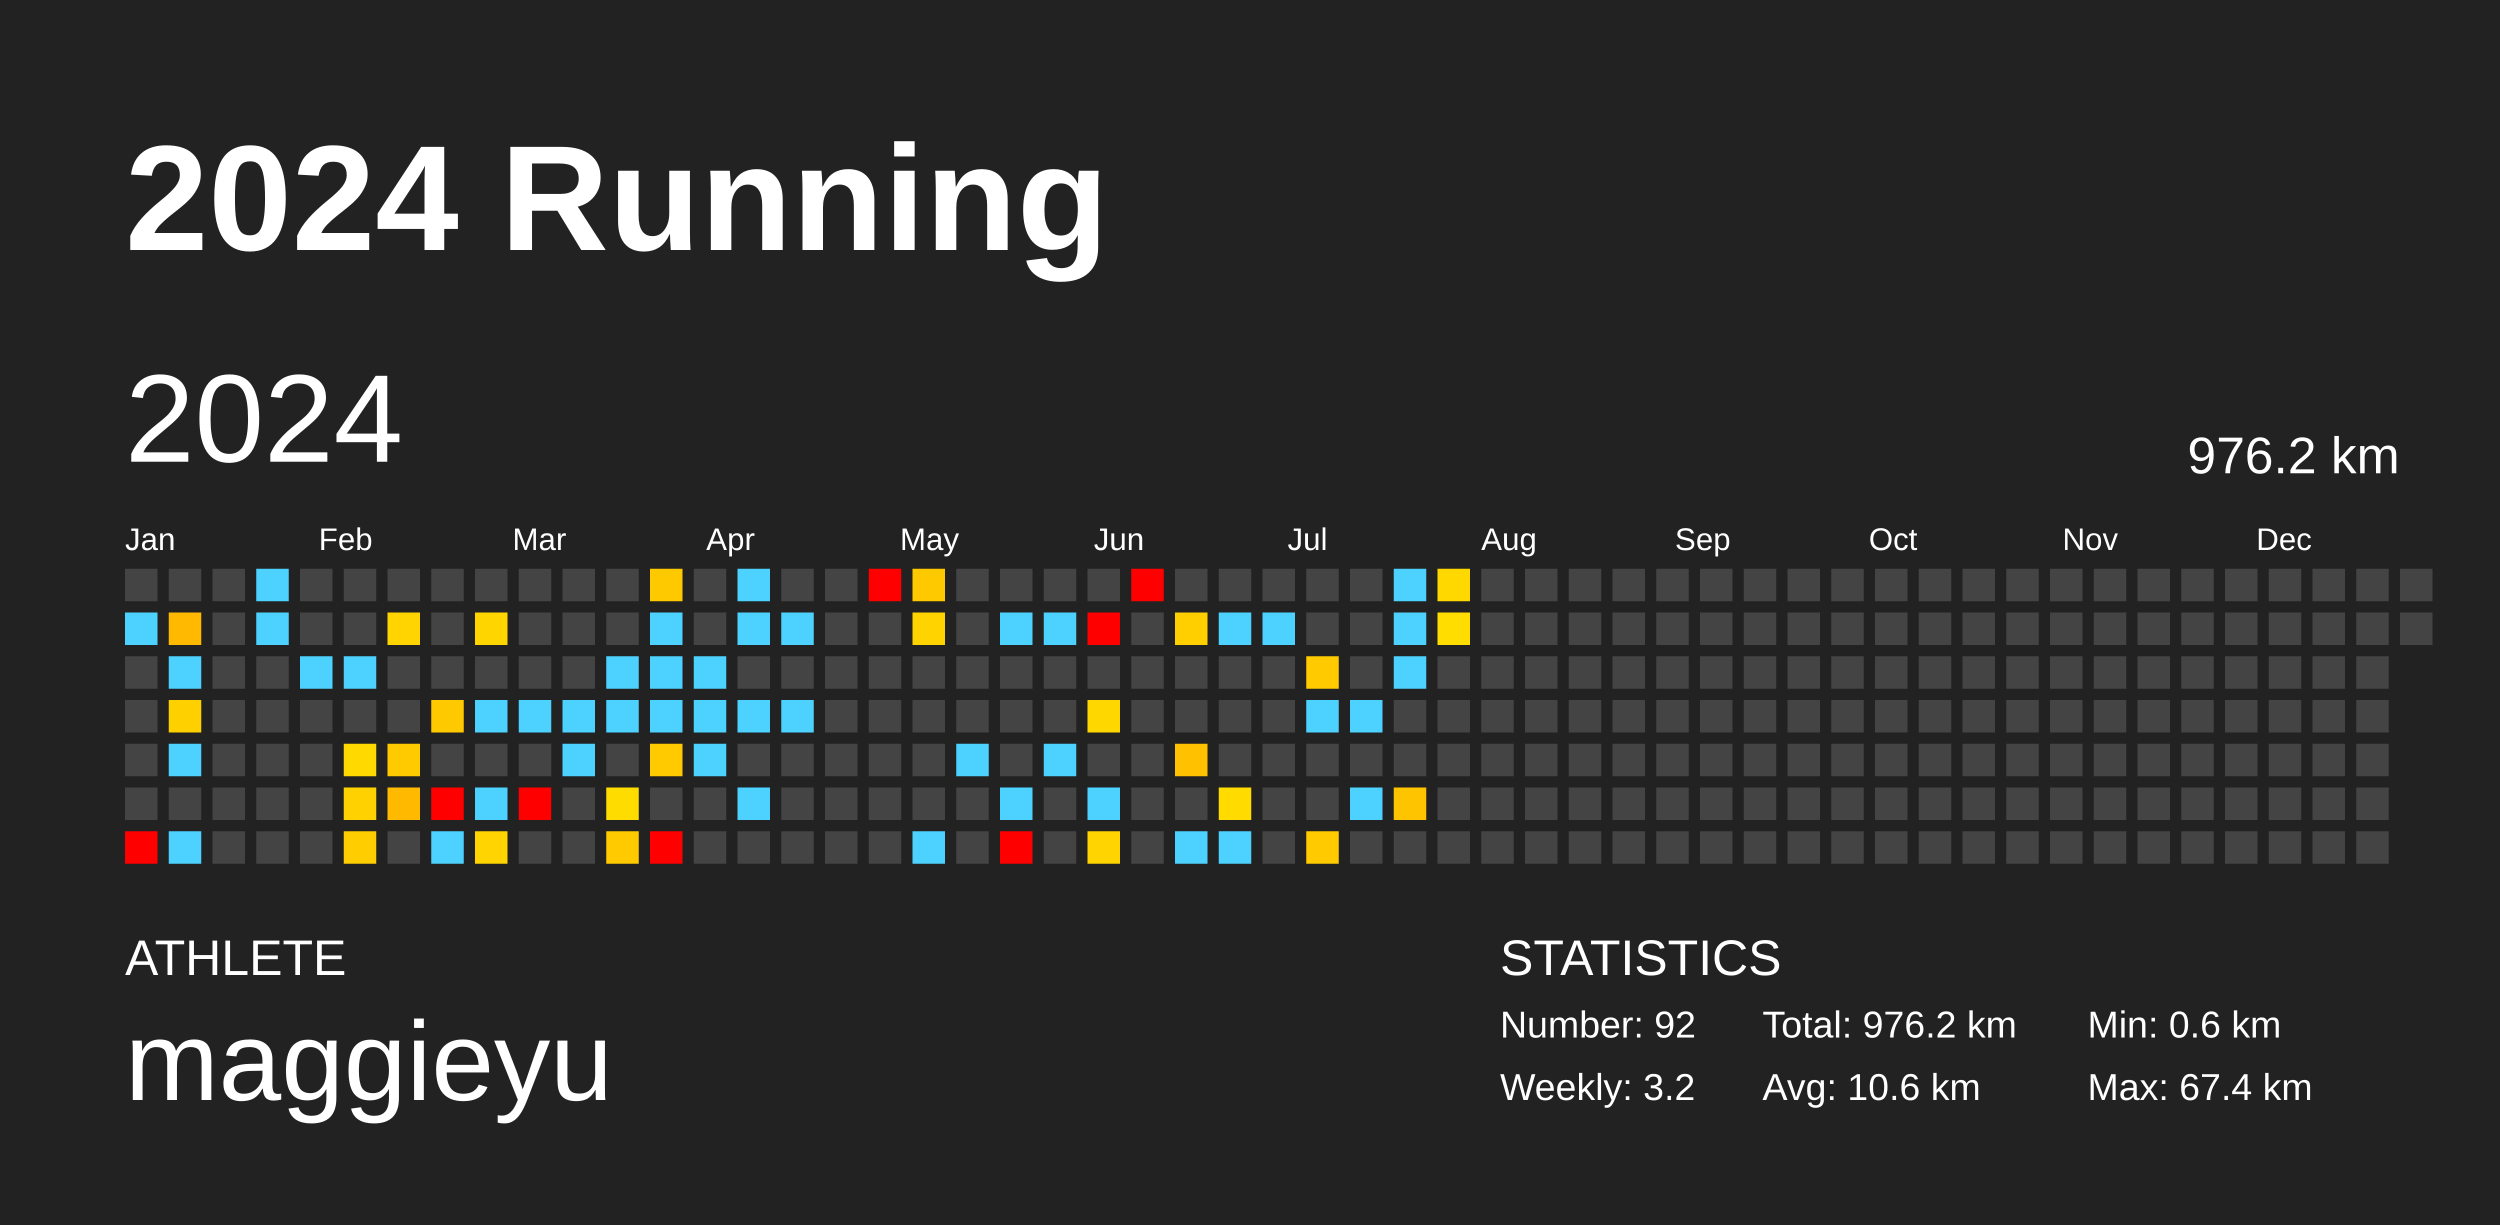
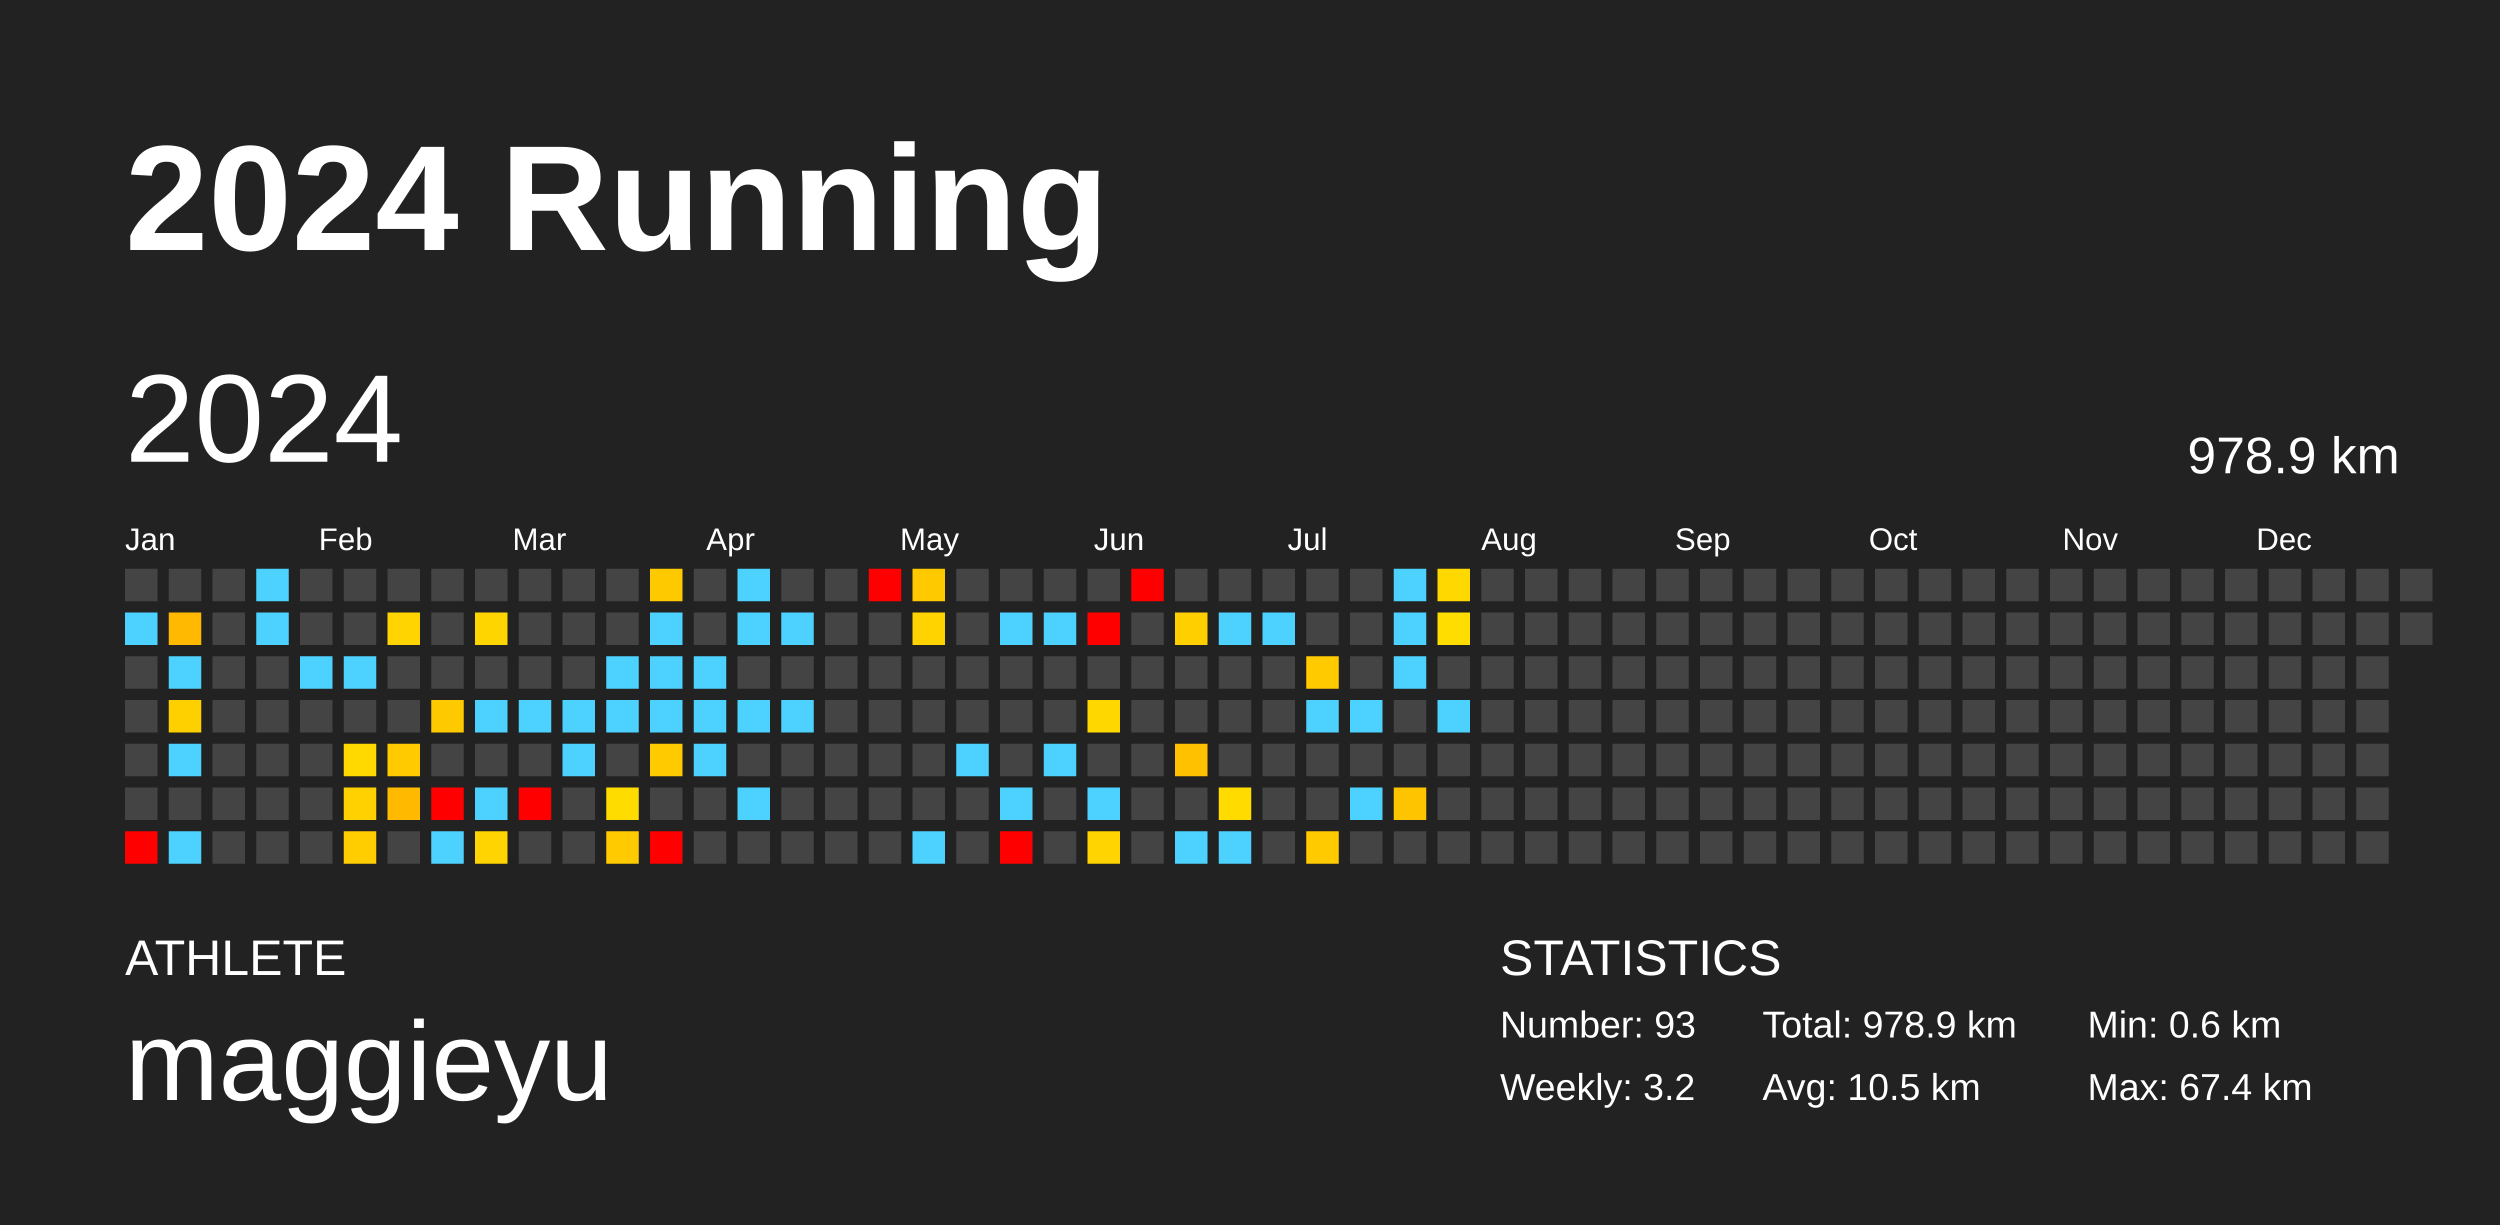
<svg xmlns="http://www.w3.org/2000/svg" baseProfile="full" height="98mm" version="1.1" viewBox="0,0,200,98" width="200mm">
  <defs />
  <rect fill="#222222" height="98" width="200" x="0" y="0" />
  <text fill="#FFFFFF" style="font-size:12px; font-family:Arial; font-weight:bold;" x="10" y="20">2024 Running</text>
  <text fill="#FFFFFF" style="font-size:4px; font-family:Arial" x="10" y="78">ATHLETE</text>
  <text fill="#FFFFFF" style="font-size:9px; font-family:Arial" x="10" y="88">maggieyu</text>
  <text fill="#FFFFFF" style="font-size:4px; font-family:Arial" x="120" y="78">STATISTICS</text>
-   <text fill="#FFFFFF" style="font-size:3px; font-family:Arial" x="120" y="83">Number: 92</text>
+   <text fill="#FFFFFF" style="font-size:3px; font-family:Arial" x="120" y="83">Number: 93</text>
  <text fill="#FFFFFF" style="font-size:3px; font-family:Arial" x="120" y="88">Weekly: 3.2</text>
-   <text fill="#FFFFFF" style="font-size:3px; font-family:Arial" x="141" y="83">Total: 976.2 km</text>
-   <text fill="#FFFFFF" style="font-size:3px; font-family:Arial" x="141" y="88">Avg: 10.6 km</text>
+   <text fill="#FFFFFF" style="font-size:3px; font-family:Arial" x="141" y="83">Total: 978.9 km</text>
+   <text fill="#FFFFFF" style="font-size:3px; font-family:Arial" x="141" y="88">Avg: 10.5 km</text>
  <text fill="#FFFFFF" style="font-size:3px; font-family:Arial" x="167" y="83">Min: 0.6 km</text>
  <text fill="#FFFFFF" style="font-size:3px; font-family:Arial" x="167" y="88">Max: 67.4 km</text>
  <text dominant-baseline="hanging" fill="#FFFFFF" style="font-size:10.0px; font-family:Arial;" x="10" y="30">2024</text>
-   <text dominant-baseline="hanging" fill="#FFFFFF" style="font-size:4.125px; font-family:Arial;" x="175" y="35">976.2 km</text>
+   <text dominant-baseline="hanging" fill="#FFFFFF" style="font-size:4.125px; font-family:Arial;" x="175" y="35">978.9 km</text>
  <text fill="#FFFFFF" style="font-size:2.5px; font-family:Arial" x="10.0" y="44">Jan</text>
  <text fill="#FFFFFF" style="font-size:2.5px; font-family:Arial" x="25.5" y="44">Feb</text>
  <text fill="#FFFFFF" style="font-size:2.5px; font-family:Arial" x="41.0" y="44">Mar</text>
  <text fill="#FFFFFF" style="font-size:2.5px; font-family:Arial" x="56.5" y="44">Apr</text>
  <text fill="#FFFFFF" style="font-size:2.5px; font-family:Arial" x="72.0" y="44">May</text>
  <text fill="#FFFFFF" style="font-size:2.5px; font-family:Arial" x="87.5" y="44">Jun</text>
  <text fill="#FFFFFF" style="font-size:2.5px; font-family:Arial" x="103.0" y="44">Jul</text>
  <text fill="#FFFFFF" style="font-size:2.5px; font-family:Arial" x="118.5" y="44">Aug</text>
  <text fill="#FFFFFF" style="font-size:2.5px; font-family:Arial" x="134.0" y="44">Sep</text>
  <text fill="#FFFFFF" style="font-size:2.5px; font-family:Arial" x="149.5" y="44">Oct</text>
  <text fill="#FFFFFF" style="font-size:2.5px; font-family:Arial" x="165.0" y="44">Nov</text>
  <text fill="#FFFFFF" style="font-size:2.5px; font-family:Arial" x="180.5" y="44">Dec</text>
  <rect fill="#444444" height="2.6" width="2.6" x="10.0" y="45.5" />
  <rect fill="#4dd2ff" height="2.6" width="2.6" x="10.0" y="49.0" />
  <rect fill="#444444" height="2.6" width="2.6" x="10.0" y="52.5" />
  <rect fill="#444444" height="2.6" width="2.6" x="10.0" y="56.0" />
  <rect fill="#444444" height="2.6" width="2.6" x="10.0" y="59.5" />
  <rect fill="#444444" height="2.6" width="2.6" x="10.0" y="63.0" />
  <rect fill="red" height="2.6" width="2.6" x="10.0" y="66.5" />
  <rect fill="#444444" height="2.6" width="2.6" x="13.5" y="45.5" />
  <rect fill="#ffb900" height="2.6" width="2.6" x="13.5" y="49.0" />
  <rect fill="#4dd2ff" height="2.6" width="2.6" x="13.5" y="52.5" />
  <rect fill="#ffd000" height="2.6" width="2.6" x="13.5" y="56.0" />
  <rect fill="#4dd2ff" height="2.6" width="2.6" x="13.5" y="59.5" />
  <rect fill="#444444" height="2.6" width="2.6" x="13.5" y="63.0" />
  <rect fill="#4dd2ff" height="2.6" width="2.6" x="13.5" y="66.5" />
  <rect fill="#444444" height="2.6" width="2.6" x="17.0" y="45.5" />
  <rect fill="#444444" height="2.6" width="2.6" x="17.0" y="49.0" />
  <rect fill="#444444" height="2.6" width="2.6" x="17.0" y="52.5" />
  <rect fill="#444444" height="2.6" width="2.6" x="17.0" y="56.0" />
  <rect fill="#444444" height="2.6" width="2.6" x="17.0" y="59.5" />
  <rect fill="#444444" height="2.6" width="2.6" x="17.0" y="63.0" />
  <rect fill="#444444" height="2.6" width="2.6" x="17.0" y="66.5" />
  <rect fill="#4dd2ff" height="2.6" width="2.6" x="20.5" y="45.5" />
  <rect fill="#4dd2ff" height="2.6" width="2.6" x="20.5" y="49.0" />
  <rect fill="#444444" height="2.6" width="2.6" x="20.5" y="52.5" />
  <rect fill="#444444" height="2.6" width="2.6" x="20.5" y="56.0" />
  <rect fill="#444444" height="2.6" width="2.6" x="20.5" y="59.5" />
  <rect fill="#444444" height="2.6" width="2.6" x="20.5" y="63.0" />
  <rect fill="#444444" height="2.6" width="2.6" x="20.5" y="66.5" />
  <rect fill="#444444" height="2.6" width="2.6" x="24.0" y="45.5" />
  <rect fill="#444444" height="2.6" width="2.6" x="24.0" y="49.0" />
  <rect fill="#4dd2ff" height="2.6" width="2.6" x="24.0" y="52.5" />
  <rect fill="#444444" height="2.6" width="2.6" x="24.0" y="56.0" />
  <rect fill="#444444" height="2.6" width="2.6" x="24.0" y="59.5" />
  <rect fill="#444444" height="2.6" width="2.6" x="24.0" y="63.0" />
  <rect fill="#444444" height="2.6" width="2.6" x="24.0" y="66.5" />
  <rect fill="#444444" height="2.6" width="2.6" x="27.5" y="45.5" />
  <rect fill="#444444" height="2.6" width="2.6" x="27.5" y="49.0" />
  <rect fill="#4dd2ff" height="2.6" width="2.6" x="27.5" y="52.5" />
  <rect fill="#444444" height="2.6" width="2.6" x="27.5" y="56.0" />
  <rect fill="#ffd900" height="2.6" width="2.6" x="27.5" y="59.5" />
  <rect fill="#ffd100" height="2.6" width="2.6" x="27.5" y="63.0" />
  <rect fill="#ffcd00" height="2.6" width="2.6" x="27.5" y="66.5" />
  <rect fill="#444444" height="2.6" width="2.6" x="31.0" y="45.5" />
  <rect fill="#ffd400" height="2.6" width="2.6" x="31.0" y="49.0" />
  <rect fill="#444444" height="2.6" width="2.6" x="31.0" y="52.5" />
  <rect fill="#444444" height="2.6" width="2.6" x="31.0" y="56.0" />
  <rect fill="#ffca00" height="2.6" width="2.6" x="31.0" y="59.5" />
  <rect fill="#ffba00" height="2.6" width="2.6" x="31.0" y="63.0" />
  <rect fill="#444444" height="2.6" width="2.6" x="31.0" y="66.5" />
  <rect fill="#444444" height="2.6" width="2.6" x="34.5" y="45.5" />
  <rect fill="#444444" height="2.6" width="2.6" x="34.5" y="49.0" />
  <rect fill="#444444" height="2.6" width="2.6" x="34.5" y="52.5" />
  <rect fill="#ffc900" height="2.6" width="2.6" x="34.5" y="56.0" />
  <rect fill="#444444" height="2.6" width="2.6" x="34.5" y="59.5" />
  <rect fill="red" height="2.6" width="2.6" x="34.5" y="63.0" />
  <rect fill="#4dd2ff" height="2.6" width="2.6" x="34.5" y="66.5" />
  <rect fill="#444444" height="2.6" width="2.6" x="38.0" y="45.5" />
  <rect fill="#ffd500" height="2.6" width="2.6" x="38.0" y="49.0" />
  <rect fill="#444444" height="2.6" width="2.6" x="38.0" y="52.5" />
  <rect fill="#4dd2ff" height="2.6" width="2.6" x="38.0" y="56.0" />
  <rect fill="#444444" height="2.6" width="2.6" x="38.0" y="59.5" />
  <rect fill="#4dd2ff" height="2.6" width="2.6" x="38.0" y="63.0" />
  <rect fill="#ffd400" height="2.6" width="2.6" x="38.0" y="66.5" />
  <rect fill="#444444" height="2.6" width="2.6" x="41.5" y="45.5" />
  <rect fill="#444444" height="2.6" width="2.6" x="41.5" y="49.0" />
  <rect fill="#444444" height="2.6" width="2.6" x="41.5" y="52.5" />
  <rect fill="#4dd2ff" height="2.6" width="2.6" x="41.5" y="56.0" />
  <rect fill="#444444" height="2.6" width="2.6" x="41.5" y="59.5" />
  <rect fill="red" height="2.6" width="2.6" x="41.5" y="63.0" />
  <rect fill="#444444" height="2.6" width="2.6" x="41.5" y="66.5" />
  <rect fill="#444444" height="2.6" width="2.6" x="45.0" y="45.5" />
  <rect fill="#444444" height="2.6" width="2.6" x="45.0" y="49.0" />
  <rect fill="#444444" height="2.6" width="2.6" x="45.0" y="52.5" />
  <rect fill="#4dd2ff" height="2.6" width="2.6" x="45.0" y="56.0" />
  <rect fill="#4dd2ff" height="2.6" width="2.6" x="45.0" y="59.5" />
  <rect fill="#444444" height="2.6" width="2.6" x="45.0" y="63.0" />
  <rect fill="#444444" height="2.6" width="2.6" x="45.0" y="66.5" />
  <rect fill="#444444" height="2.6" width="2.6" x="48.5" y="45.5" />
  <rect fill="#444444" height="2.6" width="2.6" x="48.5" y="49.0" />
  <rect fill="#4dd2ff" height="2.6" width="2.6" x="48.5" y="52.5" />
  <rect fill="#4dd2ff" height="2.6" width="2.6" x="48.5" y="56.0" />
  <rect fill="#444444" height="2.6" width="2.6" x="48.5" y="59.5" />
  <rect fill="#ffdc00" height="2.6" width="2.6" x="48.5" y="63.0" />
  <rect fill="#ffcb00" height="2.6" width="2.6" x="48.5" y="66.5" />
  <rect fill="#ffc900" height="2.6" width="2.6" x="52.0" y="45.5" />
  <rect fill="#4dd2ff" height="2.6" width="2.6" x="52.0" y="49.0" />
  <rect fill="#4dd2ff" height="2.6" width="2.6" x="52.0" y="52.5" />
  <rect fill="#4dd2ff" height="2.6" width="2.6" x="52.0" y="56.0" />
  <rect fill="#ffcb00" height="2.6" width="2.6" x="52.0" y="59.5" />
  <rect fill="#444444" height="2.6" width="2.6" x="52.0" y="63.0" />
  <rect fill="red" height="2.6" width="2.6" x="52.0" y="66.5" />
  <rect fill="#444444" height="2.6" width="2.6" x="55.5" y="45.5" />
  <rect fill="#444444" height="2.6" width="2.6" x="55.5" y="49.0" />
  <rect fill="#4dd2ff" height="2.6" width="2.6" x="55.5" y="52.5" />
  <rect fill="#4dd2ff" height="2.6" width="2.6" x="55.5" y="56.0" />
  <rect fill="#4dd2ff" height="2.6" width="2.6" x="55.5" y="59.5" />
  <rect fill="#444444" height="2.6" width="2.6" x="55.5" y="63.0" />
  <rect fill="#444444" height="2.6" width="2.6" x="55.5" y="66.5" />
  <rect fill="#4dd2ff" height="2.6" width="2.6" x="59.0" y="45.5" />
  <rect fill="#4dd2ff" height="2.6" width="2.6" x="59.0" y="49.0" />
  <rect fill="#444444" height="2.6" width="2.6" x="59.0" y="52.5" />
  <rect fill="#4dd2ff" height="2.6" width="2.6" x="59.0" y="56.0" />
  <rect fill="#444444" height="2.6" width="2.6" x="59.0" y="59.5" />
  <rect fill="#4dd2ff" height="2.6" width="2.6" x="59.0" y="63.0" />
  <rect fill="#444444" height="2.6" width="2.6" x="59.0" y="66.5" />
  <rect fill="#444444" height="2.6" width="2.6" x="62.5" y="45.5" />
  <rect fill="#4dd2ff" height="2.6" width="2.6" x="62.5" y="49.0" />
  <rect fill="#444444" height="2.6" width="2.6" x="62.5" y="52.5" />
  <rect fill="#4dd2ff" height="2.6" width="2.6" x="62.5" y="56.0" />
  <rect fill="#444444" height="2.6" width="2.6" x="62.5" y="59.5" />
  <rect fill="#444444" height="2.6" width="2.6" x="62.5" y="63.0" />
  <rect fill="#444444" height="2.6" width="2.6" x="62.5" y="66.5" />
  <rect fill="#444444" height="2.6" width="2.6" x="66.0" y="45.5" />
  <rect fill="#444444" height="2.6" width="2.6" x="66.0" y="49.0" />
  <rect fill="#444444" height="2.6" width="2.6" x="66.0" y="52.5" />
  <rect fill="#444444" height="2.6" width="2.6" x="66.0" y="56.0" />
  <rect fill="#444444" height="2.6" width="2.6" x="66.0" y="59.5" />
  <rect fill="#444444" height="2.6" width="2.6" x="66.0" y="63.0" />
  <rect fill="#444444" height="2.6" width="2.6" x="66.0" y="66.5" />
  <rect fill="red" height="2.6" width="2.6" x="69.5" y="45.5" />
  <rect fill="#444444" height="2.6" width="2.6" x="69.5" y="49.0" />
  <rect fill="#444444" height="2.6" width="2.6" x="69.5" y="52.5" />
  <rect fill="#444444" height="2.6" width="2.6" x="69.5" y="56.0" />
  <rect fill="#444444" height="2.6" width="2.6" x="69.5" y="59.5" />
  <rect fill="#444444" height="2.6" width="2.6" x="69.5" y="63.0" />
  <rect fill="#444444" height="2.6" width="2.6" x="69.5" y="66.5" />
  <rect fill="#ffc900" height="2.6" width="2.6" x="73.0" y="45.5" />
  <rect fill="#ffd300" height="2.6" width="2.6" x="73.0" y="49.0" />
  <rect fill="#444444" height="2.6" width="2.6" x="73.0" y="52.5" />
  <rect fill="#444444" height="2.6" width="2.6" x="73.0" y="56.0" />
  <rect fill="#444444" height="2.6" width="2.6" x="73.0" y="59.5" />
  <rect fill="#444444" height="2.6" width="2.6" x="73.0" y="63.0" />
  <rect fill="#4dd2ff" height="2.6" width="2.6" x="73.0" y="66.5" />
  <rect fill="#444444" height="2.6" width="2.6" x="76.5" y="45.5" />
  <rect fill="#444444" height="2.6" width="2.6" x="76.5" y="49.0" />
  <rect fill="#444444" height="2.6" width="2.6" x="76.5" y="52.5" />
  <rect fill="#444444" height="2.6" width="2.6" x="76.5" y="56.0" />
  <rect fill="#4dd2ff" height="2.6" width="2.6" x="76.5" y="59.5" />
  <rect fill="#444444" height="2.6" width="2.6" x="76.5" y="63.0" />
  <rect fill="#444444" height="2.6" width="2.6" x="76.5" y="66.5" />
  <rect fill="#444444" height="2.6" width="2.6" x="80.0" y="45.5" />
  <rect fill="#4dd2ff" height="2.6" width="2.6" x="80.0" y="49.0" />
  <rect fill="#444444" height="2.6" width="2.6" x="80.0" y="52.5" />
  <rect fill="#444444" height="2.6" width="2.6" x="80.0" y="56.0" />
  <rect fill="#444444" height="2.6" width="2.6" x="80.0" y="59.5" />
  <rect fill="#4dd2ff" height="2.6" width="2.6" x="80.0" y="63.0" />
  <rect fill="red" height="2.6" width="2.6" x="80.0" y="66.5" />
  <rect fill="#444444" height="2.6" width="2.6" x="83.5" y="45.5" />
  <rect fill="#4dd2ff" height="2.6" width="2.6" x="83.5" y="49.0" />
  <rect fill="#444444" height="2.6" width="2.6" x="83.5" y="52.5" />
  <rect fill="#444444" height="2.6" width="2.6" x="83.5" y="56.0" />
  <rect fill="#4dd2ff" height="2.6" width="2.6" x="83.5" y="59.5" />
  <rect fill="#444444" height="2.6" width="2.6" x="83.5" y="63.0" />
  <rect fill="#444444" height="2.6" width="2.6" x="83.5" y="66.5" />
  <rect fill="#444444" height="2.6" width="2.6" x="87.0" y="45.5" />
  <rect fill="red" height="2.6" width="2.6" x="87.0" y="49.0" />
  <rect fill="#444444" height="2.6" width="2.6" x="87.0" y="52.5" />
  <rect fill="#ffd700" height="2.6" width="2.6" x="87.0" y="56.0" />
  <rect fill="#444444" height="2.6" width="2.6" x="87.0" y="59.5" />
  <rect fill="#4dd2ff" height="2.6" width="2.6" x="87.0" y="63.0" />
  <rect fill="#ffd400" height="2.6" width="2.6" x="87.0" y="66.5" />
  <rect fill="red" height="2.6" width="2.6" x="90.5" y="45.5" />
  <rect fill="#444444" height="2.6" width="2.6" x="90.5" y="49.0" />
  <rect fill="#444444" height="2.6" width="2.6" x="90.5" y="52.5" />
  <rect fill="#444444" height="2.6" width="2.6" x="90.5" y="56.0" />
  <rect fill="#444444" height="2.6" width="2.6" x="90.5" y="59.5" />
  <rect fill="#444444" height="2.6" width="2.6" x="90.5" y="63.0" />
  <rect fill="#444444" height="2.6" width="2.6" x="90.5" y="66.5" />
  <rect fill="#444444" height="2.6" width="2.6" x="94.0" y="45.5" />
  <rect fill="#ffcf00" height="2.6" width="2.6" x="94.0" y="49.0" />
  <rect fill="#444444" height="2.6" width="2.6" x="94.0" y="52.5" />
  <rect fill="#444444" height="2.6" width="2.6" x="94.0" y="56.0" />
  <rect fill="#ffc100" height="2.6" width="2.6" x="94.0" y="59.5" />
  <rect fill="#444444" height="2.6" width="2.6" x="94.0" y="63.0" />
  <rect fill="#4dd2ff" height="2.6" width="2.6" x="94.0" y="66.5" />
  <rect fill="#444444" height="2.6" width="2.6" x="97.5" y="45.5" />
  <rect fill="#4dd2ff" height="2.6" width="2.6" x="97.5" y="49.0" />
  <rect fill="#444444" height="2.6" width="2.6" x="97.5" y="52.5" />
  <rect fill="#444444" height="2.6" width="2.6" x="97.5" y="56.0" />
  <rect fill="#444444" height="2.6" width="2.6" x="97.5" y="59.5" />
  <rect fill="#ffdb00" height="2.6" width="2.6" x="97.5" y="63.0" />
  <rect fill="#4dd2ff" height="2.6" width="2.6" x="97.5" y="66.5" />
  <rect fill="#444444" height="2.6" width="2.6" x="101.0" y="45.5" />
  <rect fill="#4dd2ff" height="2.6" width="2.6" x="101.0" y="49.0" />
  <rect fill="#444444" height="2.6" width="2.6" x="101.0" y="52.5" />
  <rect fill="#444444" height="2.6" width="2.6" x="101.0" y="56.0" />
  <rect fill="#444444" height="2.6" width="2.6" x="101.0" y="59.5" />
  <rect fill="#444444" height="2.6" width="2.6" x="101.0" y="63.0" />
  <rect fill="#444444" height="2.6" width="2.6" x="101.0" y="66.5" />
  <rect fill="#444444" height="2.6" width="2.6" x="104.5" y="45.5" />
  <rect fill="#444444" height="2.6" width="2.6" x="104.5" y="49.0" />
  <rect fill="#ffca00" height="2.6" width="2.6" x="104.5" y="52.5" />
  <rect fill="#4dd2ff" height="2.6" width="2.6" x="104.5" y="56.0" />
  <rect fill="#444444" height="2.6" width="2.6" x="104.5" y="59.5" />
  <rect fill="#444444" height="2.6" width="2.6" x="104.5" y="63.0" />
  <rect fill="#ffca00" height="2.6" width="2.6" x="104.5" y="66.5" />
  <rect fill="#444444" height="2.6" width="2.6" x="108.0" y="45.5" />
  <rect fill="#444444" height="2.6" width="2.6" x="108.0" y="49.0" />
  <rect fill="#444444" height="2.6" width="2.6" x="108.0" y="52.5" />
  <rect fill="#4dd2ff" height="2.6" width="2.6" x="108.0" y="56.0" />
  <rect fill="#444444" height="2.6" width="2.6" x="108.0" y="59.5" />
  <rect fill="#4dd2ff" height="2.6" width="2.6" x="108.0" y="63.0" />
  <rect fill="#444444" height="2.6" width="2.6" x="108.0" y="66.5" />
  <rect fill="#4dd2ff" height="2.6" width="2.6" x="111.5" y="45.5" />
  <rect fill="#4dd2ff" height="2.6" width="2.6" x="111.5" y="49.0" />
  <rect fill="#4dd2ff" height="2.6" width="2.6" x="111.5" y="52.5" />
  <rect fill="#444444" height="2.6" width="2.6" x="111.5" y="56.0" />
  <rect fill="#444444" height="2.6" width="2.6" x="111.5" y="59.5" />
  <rect fill="#ffc400" height="2.6" width="2.6" x="111.5" y="63.0" />
  <rect fill="#444444" height="2.6" width="2.6" x="111.5" y="66.5" />
  <rect fill="#ffd800" height="2.6" width="2.6" x="115.0" y="45.5" />
  <rect fill="#ffdd00" height="2.6" width="2.6" x="115.0" y="49.0" />
  <rect fill="#444444" height="2.6" width="2.6" x="115.0" y="52.5" />
-   <rect fill="#444444" height="2.6" width="2.6" x="115.0" y="56.0" />
+   <rect fill="#4dd2ff" height="2.6" width="2.6" x="115.0" y="56.0" />
  <rect fill="#444444" height="2.6" width="2.6" x="115.0" y="59.5" />
  <rect fill="#444444" height="2.6" width="2.6" x="115.0" y="63.0" />
  <rect fill="#444444" height="2.6" width="2.6" x="115.0" y="66.5" />
  <rect fill="#444444" height="2.6" width="2.6" x="118.5" y="45.5" />
  <rect fill="#444444" height="2.6" width="2.6" x="118.5" y="49.0" />
  <rect fill="#444444" height="2.6" width="2.6" x="118.5" y="52.5" />
  <rect fill="#444444" height="2.6" width="2.6" x="118.5" y="56.0" />
  <rect fill="#444444" height="2.6" width="2.6" x="118.5" y="59.5" />
  <rect fill="#444444" height="2.6" width="2.6" x="118.5" y="63.0" />
  <rect fill="#444444" height="2.6" width="2.6" x="118.5" y="66.5" />
  <rect fill="#444444" height="2.6" width="2.6" x="122.0" y="45.5" />
  <rect fill="#444444" height="2.6" width="2.6" x="122.0" y="49.0" />
  <rect fill="#444444" height="2.6" width="2.6" x="122.0" y="52.5" />
  <rect fill="#444444" height="2.6" width="2.6" x="122.0" y="56.0" />
  <rect fill="#444444" height="2.6" width="2.6" x="122.0" y="59.5" />
  <rect fill="#444444" height="2.6" width="2.6" x="122.0" y="63.0" />
  <rect fill="#444444" height="2.6" width="2.6" x="122.0" y="66.5" />
  <rect fill="#444444" height="2.6" width="2.6" x="125.5" y="45.5" />
  <rect fill="#444444" height="2.6" width="2.6" x="125.5" y="49.0" />
  <rect fill="#444444" height="2.6" width="2.6" x="125.5" y="52.5" />
  <rect fill="#444444" height="2.6" width="2.6" x="125.5" y="56.0" />
  <rect fill="#444444" height="2.6" width="2.6" x="125.5" y="59.5" />
  <rect fill="#444444" height="2.6" width="2.6" x="125.5" y="63.0" />
  <rect fill="#444444" height="2.6" width="2.6" x="125.5" y="66.5" />
  <rect fill="#444444" height="2.6" width="2.6" x="129.0" y="45.5" />
  <rect fill="#444444" height="2.6" width="2.6" x="129.0" y="49.0" />
  <rect fill="#444444" height="2.6" width="2.6" x="129.0" y="52.5" />
  <rect fill="#444444" height="2.6" width="2.6" x="129.0" y="56.0" />
  <rect fill="#444444" height="2.6" width="2.6" x="129.0" y="59.5" />
  <rect fill="#444444" height="2.6" width="2.6" x="129.0" y="63.0" />
  <rect fill="#444444" height="2.6" width="2.6" x="129.0" y="66.5" />
  <rect fill="#444444" height="2.6" width="2.6" x="132.5" y="45.5" />
  <rect fill="#444444" height="2.6" width="2.6" x="132.5" y="49.0" />
  <rect fill="#444444" height="2.6" width="2.6" x="132.5" y="52.5" />
  <rect fill="#444444" height="2.6" width="2.6" x="132.5" y="56.0" />
  <rect fill="#444444" height="2.6" width="2.6" x="132.5" y="59.5" />
  <rect fill="#444444" height="2.6" width="2.6" x="132.5" y="63.0" />
  <rect fill="#444444" height="2.6" width="2.6" x="132.5" y="66.5" />
  <rect fill="#444444" height="2.6" width="2.6" x="136.0" y="45.5" />
  <rect fill="#444444" height="2.6" width="2.6" x="136.0" y="49.0" />
  <rect fill="#444444" height="2.6" width="2.6" x="136.0" y="52.5" />
  <rect fill="#444444" height="2.6" width="2.6" x="136.0" y="56.0" />
  <rect fill="#444444" height="2.6" width="2.6" x="136.0" y="59.5" />
  <rect fill="#444444" height="2.6" width="2.6" x="136.0" y="63.0" />
  <rect fill="#444444" height="2.6" width="2.6" x="136.0" y="66.5" />
  <rect fill="#444444" height="2.6" width="2.6" x="139.5" y="45.5" />
  <rect fill="#444444" height="2.6" width="2.6" x="139.5" y="49.0" />
  <rect fill="#444444" height="2.6" width="2.6" x="139.5" y="52.5" />
  <rect fill="#444444" height="2.6" width="2.6" x="139.5" y="56.0" />
  <rect fill="#444444" height="2.6" width="2.6" x="139.5" y="59.5" />
  <rect fill="#444444" height="2.6" width="2.6" x="139.5" y="63.0" />
  <rect fill="#444444" height="2.6" width="2.6" x="139.5" y="66.5" />
  <rect fill="#444444" height="2.6" width="2.6" x="143.0" y="45.5" />
  <rect fill="#444444" height="2.6" width="2.6" x="143.0" y="49.0" />
  <rect fill="#444444" height="2.6" width="2.6" x="143.0" y="52.5" />
  <rect fill="#444444" height="2.6" width="2.6" x="143.0" y="56.0" />
  <rect fill="#444444" height="2.6" width="2.6" x="143.0" y="59.5" />
  <rect fill="#444444" height="2.6" width="2.6" x="143.0" y="63.0" />
  <rect fill="#444444" height="2.6" width="2.6" x="143.0" y="66.5" />
  <rect fill="#444444" height="2.6" width="2.6" x="146.5" y="45.5" />
  <rect fill="#444444" height="2.6" width="2.6" x="146.5" y="49.0" />
  <rect fill="#444444" height="2.6" width="2.6" x="146.5" y="52.5" />
  <rect fill="#444444" height="2.6" width="2.6" x="146.5" y="56.0" />
  <rect fill="#444444" height="2.6" width="2.6" x="146.5" y="59.5" />
  <rect fill="#444444" height="2.6" width="2.6" x="146.5" y="63.0" />
  <rect fill="#444444" height="2.6" width="2.6" x="146.5" y="66.5" />
  <rect fill="#444444" height="2.6" width="2.6" x="150.0" y="45.5" />
  <rect fill="#444444" height="2.6" width="2.6" x="150.0" y="49.0" />
  <rect fill="#444444" height="2.6" width="2.6" x="150.0" y="52.5" />
  <rect fill="#444444" height="2.6" width="2.6" x="150.0" y="56.0" />
  <rect fill="#444444" height="2.6" width="2.6" x="150.0" y="59.5" />
  <rect fill="#444444" height="2.6" width="2.6" x="150.0" y="63.0" />
  <rect fill="#444444" height="2.6" width="2.6" x="150.0" y="66.5" />
  <rect fill="#444444" height="2.6" width="2.6" x="153.5" y="45.5" />
  <rect fill="#444444" height="2.6" width="2.6" x="153.5" y="49.0" />
  <rect fill="#444444" height="2.6" width="2.6" x="153.5" y="52.5" />
  <rect fill="#444444" height="2.6" width="2.6" x="153.5" y="56.0" />
  <rect fill="#444444" height="2.6" width="2.6" x="153.5" y="59.5" />
  <rect fill="#444444" height="2.6" width="2.6" x="153.5" y="63.0" />
  <rect fill="#444444" height="2.6" width="2.6" x="153.5" y="66.5" />
  <rect fill="#444444" height="2.6" width="2.6" x="157.0" y="45.5" />
  <rect fill="#444444" height="2.6" width="2.6" x="157.0" y="49.0" />
  <rect fill="#444444" height="2.6" width="2.6" x="157.0" y="52.5" />
  <rect fill="#444444" height="2.6" width="2.6" x="157.0" y="56.0" />
  <rect fill="#444444" height="2.6" width="2.6" x="157.0" y="59.5" />
  <rect fill="#444444" height="2.6" width="2.6" x="157.0" y="63.0" />
  <rect fill="#444444" height="2.6" width="2.6" x="157.0" y="66.5" />
  <rect fill="#444444" height="2.6" width="2.6" x="160.5" y="45.5" />
  <rect fill="#444444" height="2.6" width="2.6" x="160.5" y="49.0" />
  <rect fill="#444444" height="2.6" width="2.6" x="160.5" y="52.5" />
  <rect fill="#444444" height="2.6" width="2.6" x="160.5" y="56.0" />
  <rect fill="#444444" height="2.6" width="2.6" x="160.5" y="59.5" />
  <rect fill="#444444" height="2.6" width="2.6" x="160.5" y="63.0" />
  <rect fill="#444444" height="2.6" width="2.6" x="160.5" y="66.5" />
  <rect fill="#444444" height="2.6" width="2.6" x="164.0" y="45.5" />
  <rect fill="#444444" height="2.6" width="2.6" x="164.0" y="49.0" />
  <rect fill="#444444" height="2.6" width="2.6" x="164.0" y="52.5" />
  <rect fill="#444444" height="2.6" width="2.6" x="164.0" y="56.0" />
  <rect fill="#444444" height="2.6" width="2.6" x="164.0" y="59.5" />
  <rect fill="#444444" height="2.6" width="2.6" x="164.0" y="63.0" />
  <rect fill="#444444" height="2.6" width="2.6" x="164.0" y="66.5" />
  <rect fill="#444444" height="2.6" width="2.6" x="167.5" y="45.5" />
  <rect fill="#444444" height="2.6" width="2.6" x="167.5" y="49.0" />
  <rect fill="#444444" height="2.6" width="2.6" x="167.5" y="52.5" />
  <rect fill="#444444" height="2.6" width="2.6" x="167.5" y="56.0" />
  <rect fill="#444444" height="2.6" width="2.6" x="167.5" y="59.5" />
  <rect fill="#444444" height="2.6" width="2.6" x="167.5" y="63.0" />
  <rect fill="#444444" height="2.6" width="2.6" x="167.5" y="66.5" />
  <rect fill="#444444" height="2.6" width="2.6" x="171.0" y="45.5" />
  <rect fill="#444444" height="2.6" width="2.6" x="171.0" y="49.0" />
  <rect fill="#444444" height="2.6" width="2.6" x="171.0" y="52.5" />
  <rect fill="#444444" height="2.6" width="2.6" x="171.0" y="56.0" />
  <rect fill="#444444" height="2.6" width="2.6" x="171.0" y="59.5" />
  <rect fill="#444444" height="2.6" width="2.6" x="171.0" y="63.0" />
  <rect fill="#444444" height="2.6" width="2.6" x="171.0" y="66.5" />
  <rect fill="#444444" height="2.6" width="2.6" x="174.5" y="45.5" />
  <rect fill="#444444" height="2.6" width="2.6" x="174.5" y="49.0" />
  <rect fill="#444444" height="2.6" width="2.6" x="174.5" y="52.5" />
  <rect fill="#444444" height="2.6" width="2.6" x="174.5" y="56.0" />
  <rect fill="#444444" height="2.6" width="2.6" x="174.5" y="59.5" />
  <rect fill="#444444" height="2.6" width="2.6" x="174.5" y="63.0" />
  <rect fill="#444444" height="2.6" width="2.6" x="174.5" y="66.5" />
  <rect fill="#444444" height="2.6" width="2.6" x="178.0" y="45.5" />
  <rect fill="#444444" height="2.6" width="2.6" x="178.0" y="49.0" />
  <rect fill="#444444" height="2.6" width="2.6" x="178.0" y="52.5" />
  <rect fill="#444444" height="2.6" width="2.6" x="178.0" y="56.0" />
  <rect fill="#444444" height="2.6" width="2.6" x="178.0" y="59.5" />
  <rect fill="#444444" height="2.6" width="2.6" x="178.0" y="63.0" />
  <rect fill="#444444" height="2.6" width="2.6" x="178.0" y="66.5" />
  <rect fill="#444444" height="2.6" width="2.6" x="181.5" y="45.5" />
  <rect fill="#444444" height="2.6" width="2.6" x="181.5" y="49.0" />
  <rect fill="#444444" height="2.6" width="2.6" x="181.5" y="52.5" />
  <rect fill="#444444" height="2.6" width="2.6" x="181.5" y="56.0" />
  <rect fill="#444444" height="2.6" width="2.6" x="181.5" y="59.5" />
  <rect fill="#444444" height="2.6" width="2.6" x="181.5" y="63.0" />
  <rect fill="#444444" height="2.6" width="2.6" x="181.5" y="66.5" />
  <rect fill="#444444" height="2.6" width="2.6" x="185.0" y="45.5" />
  <rect fill="#444444" height="2.6" width="2.6" x="185.0" y="49.0" />
  <rect fill="#444444" height="2.6" width="2.6" x="185.0" y="52.5" />
  <rect fill="#444444" height="2.6" width="2.6" x="185.0" y="56.0" />
  <rect fill="#444444" height="2.6" width="2.6" x="185.0" y="59.5" />
  <rect fill="#444444" height="2.6" width="2.6" x="185.0" y="63.0" />
  <rect fill="#444444" height="2.6" width="2.6" x="185.0" y="66.5" />
  <rect fill="#444444" height="2.6" width="2.6" x="188.5" y="45.5" />
  <rect fill="#444444" height="2.6" width="2.6" x="188.5" y="49.0" />
  <rect fill="#444444" height="2.6" width="2.6" x="188.5" y="52.5" />
  <rect fill="#444444" height="2.6" width="2.6" x="188.5" y="56.0" />
  <rect fill="#444444" height="2.6" width="2.6" x="188.5" y="59.5" />
  <rect fill="#444444" height="2.6" width="2.6" x="188.5" y="63.0" />
  <rect fill="#444444" height="2.6" width="2.6" x="188.5" y="66.5" />
  <rect fill="#444444" height="2.6" width="2.6" x="192.0" y="45.5" />
  <rect fill="#444444" height="2.6" width="2.6" x="192.0" y="49.0" />
</svg>
